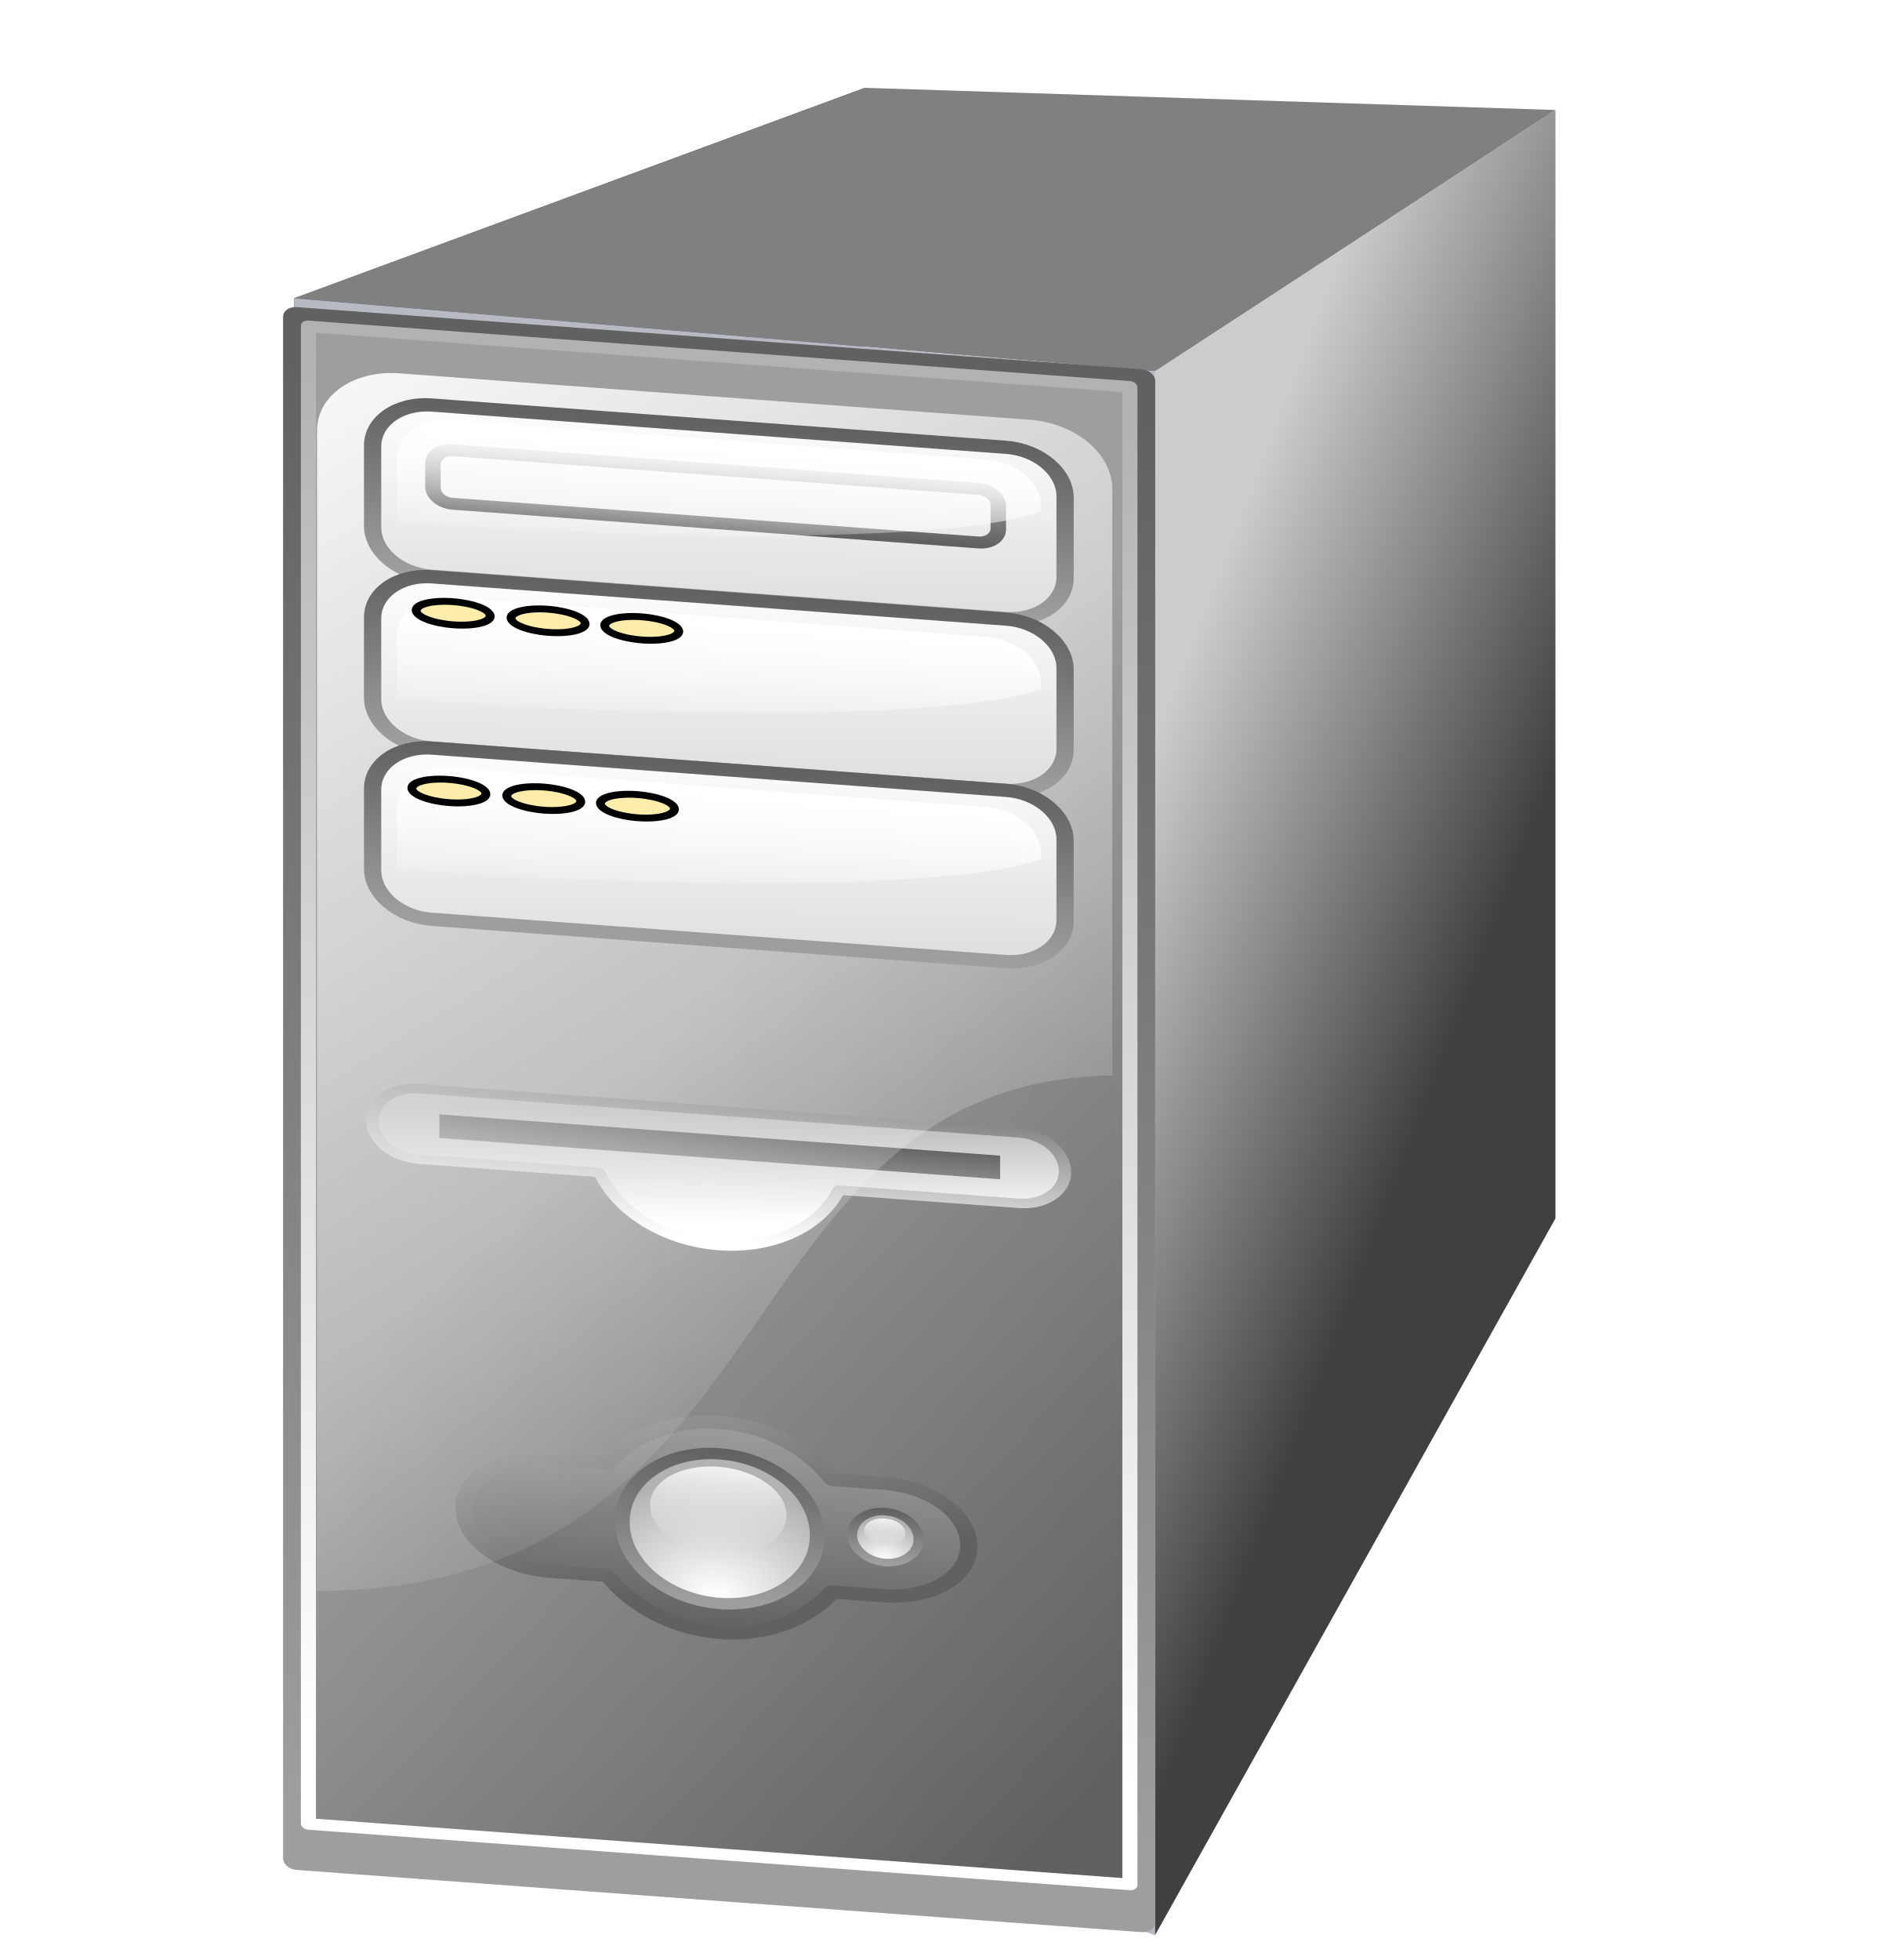
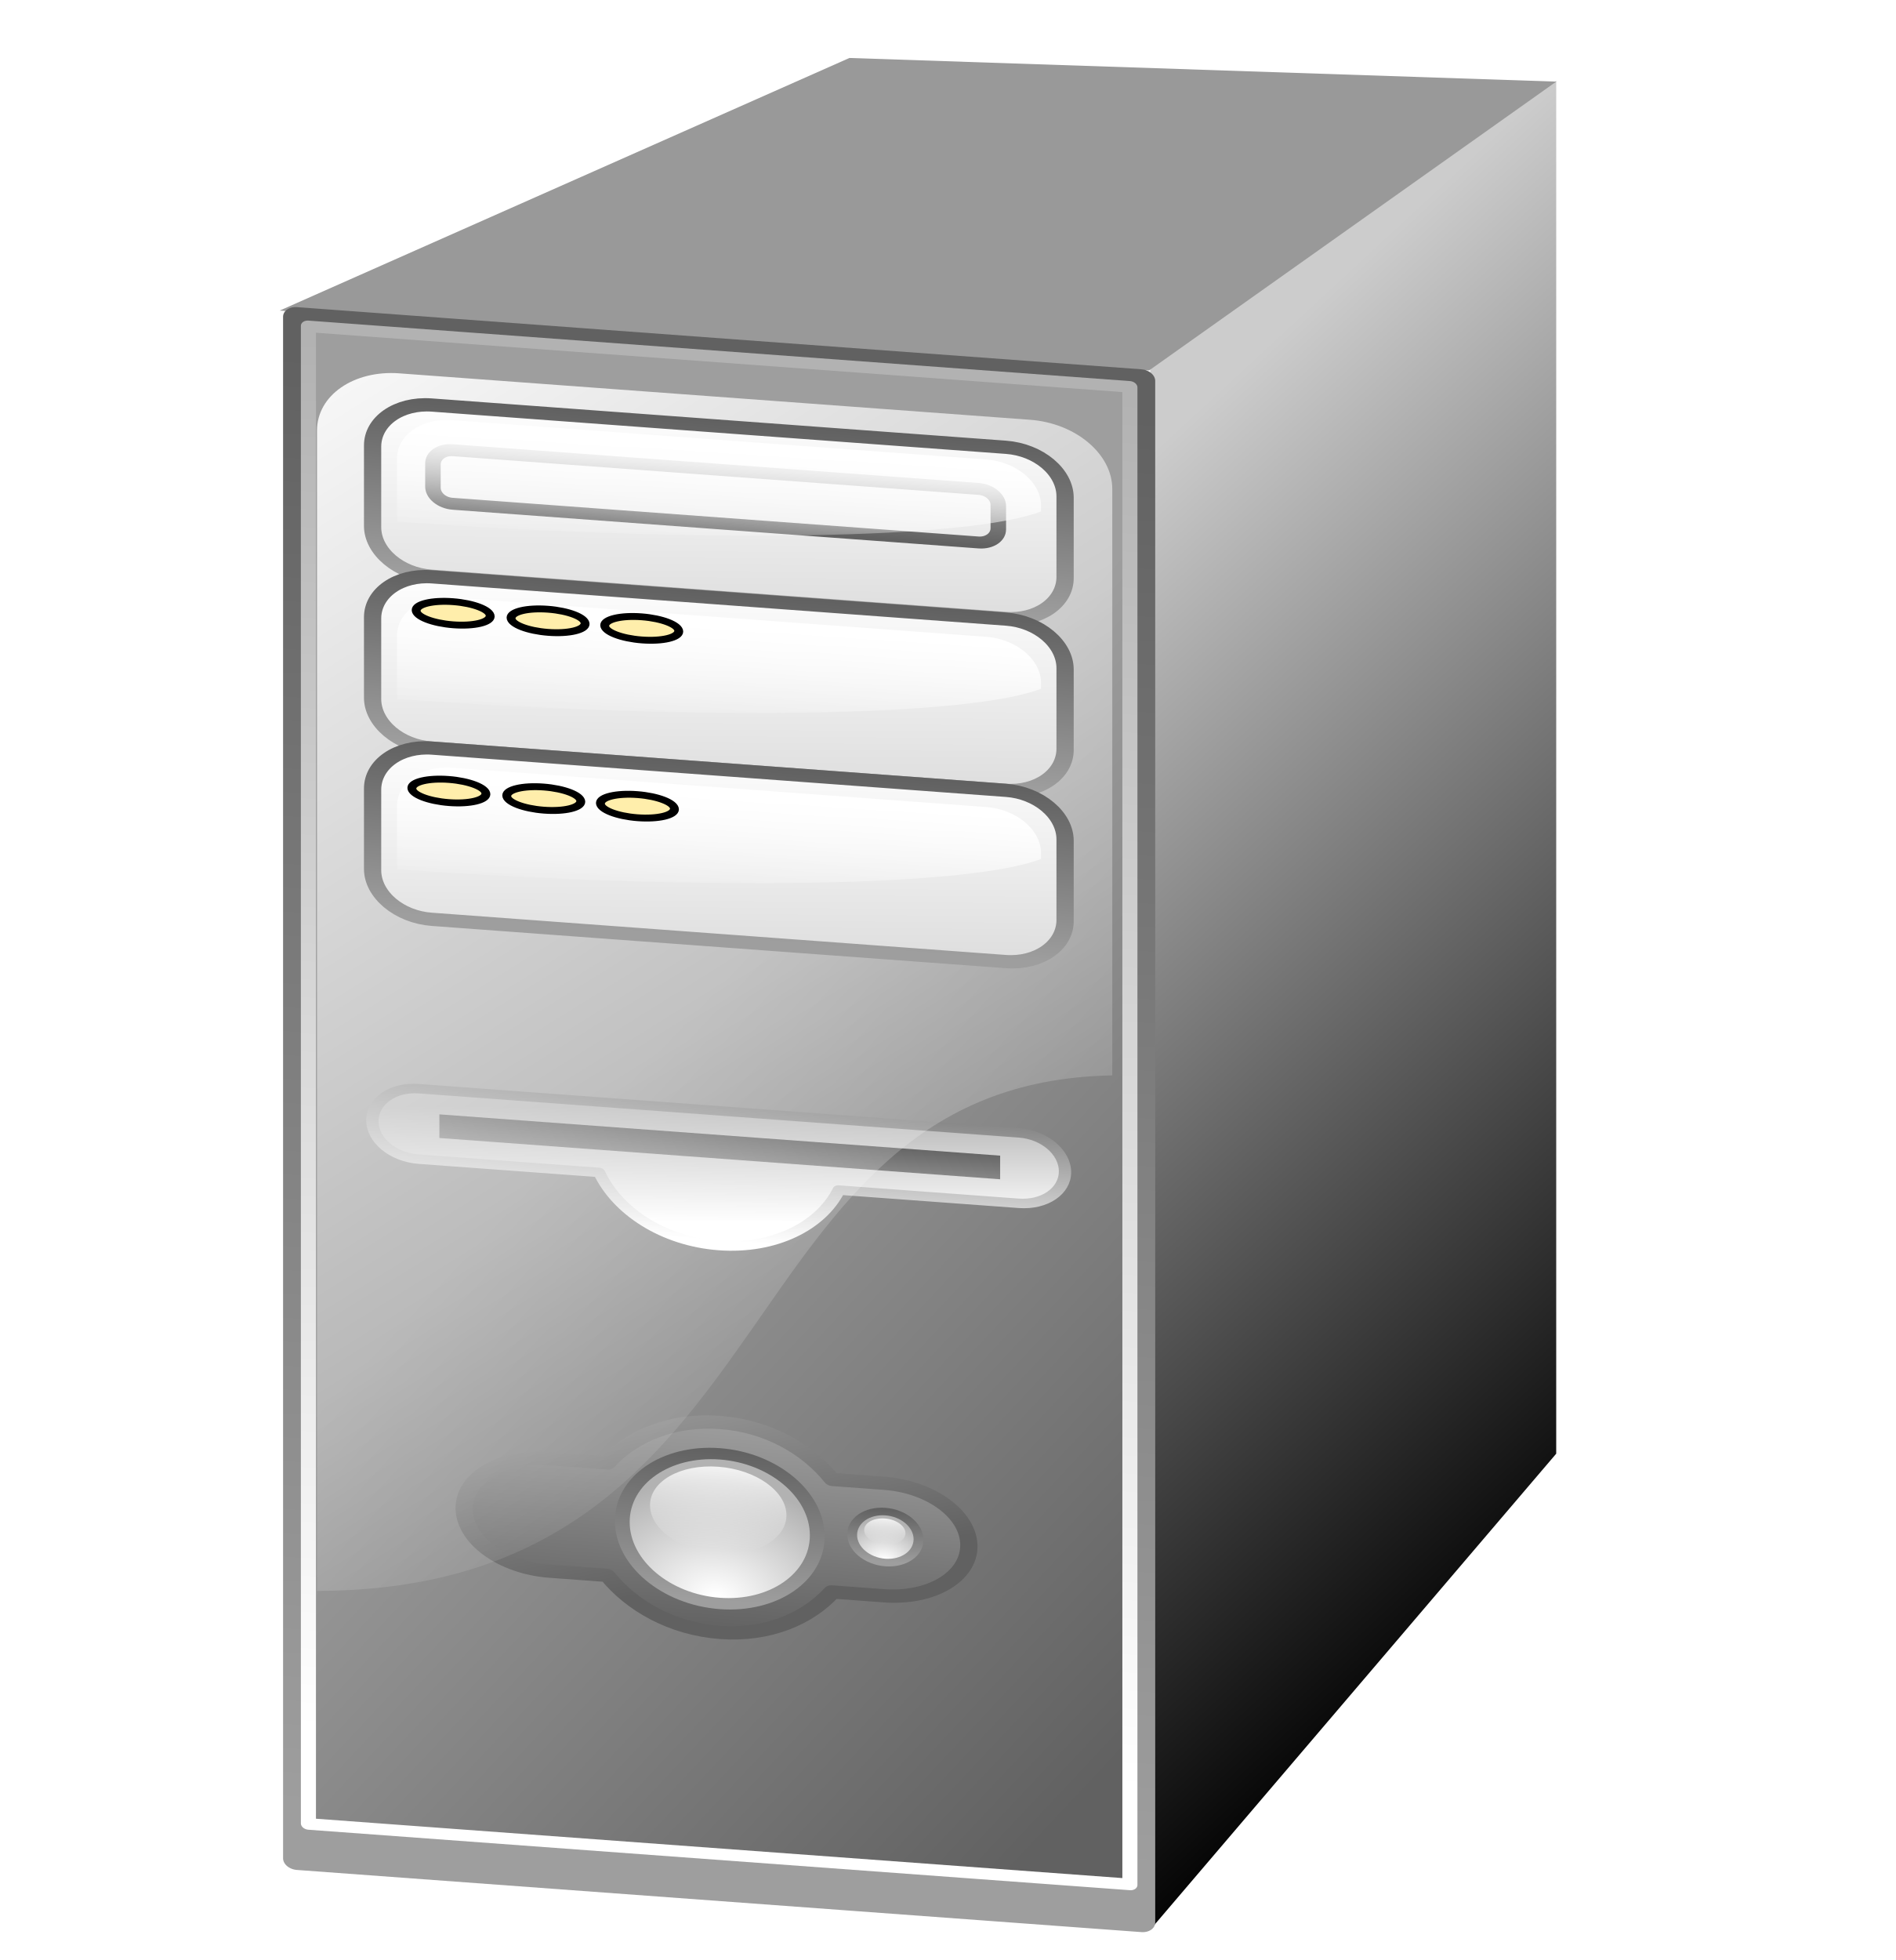
<svg xmlns="http://www.w3.org/2000/svg" xmlns:xlink="http://www.w3.org/1999/xlink" width="119" height="123" viewBox="0.023 -0.342 119 123" overflow="visible" enable-background="new 0.023 -0.342 119 123" xml:space="preserve" id="svg1" version="1.1">
  <defs id="defs168">
-     <linearGradient id="linearGradient4372">
-       <stop style="stop-color:#404040;stop-opacity:1" offset="0" id="stop4374" />
-       <stop style="stop-color:#cccccc;stop-opacity:1" offset="1" id="stop4376" />
-     </linearGradient>
    <linearGradient id="linearGradient2049">
      <stop offset="0.034" style="stop-color:#00ff00;stop-opacity:1;" id="stop2050" />
      <stop offset="1" style="stop-color:#009700;stop-opacity:1;" id="stop2051" />
    </linearGradient>
    <linearGradient id="linearGradient2020">
      <stop offset="0" style="stop-color:#9e9e9e;stop-opacity:1;" id="stop2022" />
      <stop offset="1" style="stop-color:#616161;stop-opacity:1;" id="stop2021" />
    </linearGradient>
    <linearGradient id="linearGradient2017">
      <stop offset="0" style="stop-color:#9e9e9e;stop-opacity:1;" id="stop2019" />
      <stop offset="1" style="stop-color:#616161;stop-opacity:1;" id="stop2018" />
    </linearGradient>
    <linearGradient id="linearGradient2001">
      <stop offset="0.034" style="stop-color:#ffffff;stop-opacity:1;" id="stop2003" />
      <stop offset="1" style="stop-color:#878787;stop-opacity:1;" id="stop2002" />
    </linearGradient>
    <linearGradient id="linearGradient1987">
      <stop offset="0.034" style="stop-color:#ffffff;stop-opacity:1;" id="stop1989" />
      <stop offset="1" style="stop-color:#b2b2b2;stop-opacity:1;" id="stop1988" />
    </linearGradient>
    <linearGradient id="linearGradient1939">
      <stop offset="0" style="stop-color:#ffffff;stop-opacity:1;" id="stop1941" />
      <stop offset="1" style="stop-color:#cfcfcf;stop-opacity:1;" id="stop1940" />
    </linearGradient>
    <linearGradient id="linearGradient1925">
      <stop offset="0" style="stop-color:#ffffff;stop-opacity:1;" id="stop1927" />
      <stop offset="1" style="stop-color:#ffffff;stop-opacity:0;" id="stop1926" />
    </linearGradient>
    <linearGradient id="linearGradient1910">
      <stop offset="0.034" style="stop-color:#ffffff;stop-opacity:1;" id="stop1912" />
      <stop offset="1" style="stop-color:#b2b2b2;stop-opacity:1;" id="stop1911" />
    </linearGradient>
    <linearGradient id="linearGradient1902">
      <stop offset="0" style="stop-color:#9e9e9e;stop-opacity:1;" id="stop1904" />
      <stop offset="1" style="stop-color:#616161;stop-opacity:1;" id="stop1903" />
    </linearGradient>
    <linearGradient id="linearGradient1895">
      <stop offset="0" style="stop-color:#cccccc;stop-opacity:1;" id="stop1897" />
      <stop offset="1" style="stop-color:#616161;stop-opacity:1;" id="stop1896" />
    </linearGradient>
    <linearGradient xlink:href="#linearGradient1902" id="linearGradient1894" gradientTransform="matrix(0.654378,0,0,1.528169,-53.38656,4.949747)" x1="167.027" y1="72.893" x2="167.027" y2="7.541" gradientUnits="userSpaceOnUse" />
    <linearGradient xlink:href="#linearGradient1902" id="linearGradient1901" gradientTransform="matrix(0.654378,0,0,1.528169,-51.89054,8.512495)" x1="131.02" y1="69.246" x2="131.02" y2="6.213" gradientUnits="userSpaceOnUse" />
    <linearGradient xlink:href="#linearGradient1925" id="linearGradient1924" gradientTransform="scale(0.73936,1.352522)" x1="108.457" y1="33.613" x2="134.875" y2="60.464" gradientUnits="userSpaceOnUse" />
    <linearGradient xlink:href="#linearGradient1902" id="linearGradient1928" gradientUnits="userSpaceOnUse" gradientTransform="matrix(0.680613,0,0,1.587269,-57.96372,7.621996)" x1="151.293" y1="29.794" x2="174.058" y2="65.576" />
    <linearGradient xlink:href="#linearGradient1910" id="linearGradient1929" gradientUnits="userSpaceOnUse" gradientTransform="matrix(0.664503,0,0,1.562217,-53.75361,8.896088)" x1="147.334" y1="66.202" x2="147.334" y2="5.227" />
    <linearGradient xlink:href="#linearGradient1902" id="linearGradient1934" gradientTransform="matrix(1.587228,0,0,0.528679,-51.89054,10.45774)" x1="59.365" y1="40.895" x2="59.437" y2="19.193" gradientUnits="userSpaceOnUse" />
    <linearGradient xlink:href="#linearGradient1939" id="linearGradient1938" gradientTransform="matrix(1.718143,0,0,0.582024,-51.89054,8.512495)" x1="47.611" y1="20.174" x2="56.111" y2="53.457" gradientUnits="userSpaceOnUse" />
    <linearGradient xlink:href="#linearGradient1939" id="linearGradient1943" gradientUnits="userSpaceOnUse" gradientTransform="matrix(1.718143,0,0,0.582024,-51.89054,19.86731)" x1="47.611" y1="20.174" x2="56.111" y2="53.457" />
    <linearGradient xlink:href="#linearGradient1902" id="linearGradient1944" gradientUnits="userSpaceOnUse" gradientTransform="matrix(1.587228,0,0,0.528679,-51.89054,21.81256)" x1="59.365" y1="40.895" x2="59.437" y2="19.193" />
    <linearGradient xlink:href="#linearGradient1939" id="linearGradient1946" gradientUnits="userSpaceOnUse" gradientTransform="matrix(1.718143,0,0,0.582024,-51.89054,31.18488)" x1="47.611" y1="20.174" x2="56.111" y2="53.457" />
    <linearGradient xlink:href="#linearGradient1902" id="linearGradient1947" gradientUnits="userSpaceOnUse" gradientTransform="matrix(1.587228,0,0,0.528679,-51.89054,33.13013)" x1="59.365" y1="40.895" x2="59.437" y2="19.193" />
    <linearGradient xlink:href="#linearGradient1902" id="linearGradient1960" gradientTransform="matrix(2.355136,0,0,0.343274,-46.91513,8.095102)" x1="37.82" y1="45.16" x2="37.82" y2="56.679" gradientUnits="userSpaceOnUse" />
    <linearGradient xlink:href="#linearGradient1925" id="linearGradient1967" gradientTransform="matrix(2.012157,0,0,0.429642,-46.58116,-3.572462)" x1="42.007" y1="60.076" x2="42.267" y2="77.76" gradientUnits="userSpaceOnUse" />
    <linearGradient xlink:href="#linearGradient1925" id="linearGradient1971" gradientUnits="userSpaceOnUse" gradientTransform="matrix(2.012157,0,0,0.429642,-46.58116,8.146287)" x1="42.007" y1="60.076" x2="42.267" y2="77.76" />
    <linearGradient xlink:href="#linearGradient1925" id="linearGradient1973" gradientUnits="userSpaceOnUse" gradientTransform="matrix(2.012157,0,0,0.429642,-46.58116,19.39629)" x1="42.007" y1="60.076" x2="42.267" y2="77.76" />
    <linearGradient xlink:href="#linearGradient1939" id="linearGradient1977" gradientUnits="userSpaceOnUse" gradientTransform="matrix(1.718143,0,0,0.23394,1.496018,65.51328)" x1="47.611" y1="20.174" x2="56.111" y2="53.457" />
    <linearGradient xlink:href="#linearGradient1902" id="linearGradient1978" gradientUnits="userSpaceOnUse" gradientTransform="matrix(1.587228,0,0,0.212498,1.496018,66.29516)" x1="59.365" y1="40.895" x2="59.437" y2="19.193" />
    <linearGradient xlink:href="#linearGradient1939" id="linearGradient1980" gradientUnits="userSpaceOnUse" gradientTransform="matrix(1.718143,0,0,0.240258,1.496018,63.59053)" x1="47.611" y1="20.174" x2="56.111" y2="53.457" />
    <linearGradient xlink:href="#linearGradient1902" id="linearGradient1981" gradientUnits="userSpaceOnUse" gradientTransform="matrix(1.587228,0,0,0.218238,1.496018,64.39353)" x1="59.365" y1="40.895" x2="59.437" y2="19.193" />
    <linearGradient xlink:href="#linearGradient1987" id="linearGradient1986" gradientTransform="matrix(1.985915,0,0,0.503546,-53.38656,4.949747)" x1="47.45" y1="137.211" x2="42.389" y2="123.404" gradientUnits="userSpaceOnUse" />
    <linearGradient xlink:href="#linearGradient1902" id="linearGradient1994" gradientTransform="matrix(4.266139,0,0,0.234404,-53.38656,-2.550253)" x1="23.113" y1="311.899" x2="22.389" y2="298.918" gradientUnits="userSpaceOnUse" />
    <linearGradient xlink:href="#linearGradient2001" id="linearGradient2000" gradientTransform="matrix(1.936704,0,0,0.516341,-53.38656,4.949747)" x1="48.538" y1="135.757" x2="48.538" y2="117.738" gradientUnits="userSpaceOnUse" />
    <linearGradient xlink:href="#linearGradient2020" id="linearGradient2016" gradientTransform="matrix(1.339586,0,0,0.746499,-53.38656,4.949747)" x1="72.788" y1="109.271" x2="72.788" y2="128.375" gradientUnits="userSpaceOnUse" />
    <linearGradient xlink:href="#linearGradient2020" id="linearGradient2026" gradientTransform="matrix(1.339586,0,0,0.746499,-53.38656,4.949747)" x1="64.425" y1="109.346" x2="72.758" y2="123.267" gradientUnits="userSpaceOnUse" />
    <linearGradient xlink:href="#linearGradient2017" id="linearGradient2030" x1="97.76" y1="85.921" x2="97.76" y2="75.003" gradientUnits="userSpaceOnUse" gradientTransform="matrix(0.930555,0,0,0.930555,-46.81378,18.60656)" />
    <radialGradient xlink:href="#linearGradient1987" id="radialGradient2034" cx="96.709" cy="85.741" fx="96.709" fy="85.741" r="8.34" gradientUnits="userSpaceOnUse" gradientTransform="matrix(0.930555,0,0,0.930555,-46.81378,18.60656)" />
    <linearGradient xlink:href="#linearGradient1925" id="linearGradient2038" x1="96.291" y1="73.5" x2="96.291" y2="85.462" gradientUnits="userSpaceOnUse" gradientTransform="matrix(0.651143,0,0,0.54085,-19.81747,48.87724)" />
    <linearGradient xlink:href="#linearGradient1925" id="linearGradient2041" gradientUnits="userSpaceOnUse" x1="96.291" y1="73.5" x2="96.291" y2="85.462" gradientTransform="matrix(0.196638,0,0,0.163331,32.67165,79.97969)" />
    <radialGradient xlink:href="#linearGradient1987" id="radialGradient2042" gradientUnits="userSpaceOnUse" cx="96.709" cy="85.741" fx="96.709" fy="85.741" r="8.34" gradientTransform="matrix(0.316799,0,0,0.316799,21.05484,67.939)" />
    <linearGradient xlink:href="#linearGradient2017" id="linearGradient2043" gradientUnits="userSpaceOnUse" x1="97.76" y1="85.921" x2="97.76" y2="75.003" gradientTransform="matrix(0.316799,0,0,0.316799,21.05484,67.939)" />
    <linearGradient xlink:href="#linearGradient1925" id="linearGradient2058" gradientTransform="matrix(0.684984,0,0,1.368438,-50.52969,7.970402)" x1="106.479" y1="3.351" x2="134.771" y2="65.581" gradientUnits="userSpaceOnUse" />
-     <linearGradient xlink:href="#linearGradient4372" id="linearGradient4378" x1="88.411" y1="50.451" x2="67.905" y2="43.225" gradientUnits="userSpaceOnUse" gradientTransform="matrix(1.091833,-0.00516521,0,1.037986,-0.0898534,-5.483419)" />
+     <linearGradient xlink:href="#linearGradient4335" id="linearGradient4341" x1="96.967" y1="120.001" x2="78.129" y2="31.376" gradientUnits="userSpaceOnUse" gradientTransform="matrix(0.9949165,-0.7028712,0,1.025204,-0.1389153,45.84711)" />
+     <linearGradient id="linearGradient4335">
+       <stop style="stop-color:#000000;stop-opacity:1;" offset="0" id="stop4337" />
+       <stop style="stop-color:#cccccc;stop-opacity:1" offset="1" id="stop4339" />
+     </linearGradient>
  </defs>
  <g id="g4293">
-     <g id="g4315" transform="matrix(1,0.09592386,0,1,0,-4.155788)">
-       <g id="g4286" style="opacity:1;fill:#000000;fill-opacity:1;stroke-width:1.402;stroke-linecap:round;stroke-miterlimit:4;stroke-dasharray:none">
-         <path id="path4296" style="fill:#afafde;fill-rule:evenodd;stroke:none;stroke-width:1px;stroke-linecap:butt;stroke-linejoin:round;stroke-opacity:1" d="M 18.483,102.634 72.522,118.302 97.659,70.906 54.314,65.087 Z" points="72.522,118.302 97.659,70.906 54.314,65.087 18.483,102.634 " />
-         <path id="path4288" style="fill:#353564;fill-rule:evenodd;stroke:none;stroke-width:1px;stroke-linecap:butt;stroke-linejoin:round;stroke-opacity:1" d="m 18.483,20.761 0,81.873 35.831,-37.547 0,-60.971 z" points="18.483,102.634 54.314,65.087 54.314,4.116 18.483,20.761 " />
-         <path id="path4298" style="fill:#e9e9ff;fill-rule:evenodd;stroke:none;stroke-width:1px;stroke-linecap:butt;stroke-linejoin:round;stroke-opacity:1" d="m 54.314,4.116 43.346,-2.766 0,69.556 -43.346,-5.818 z" points="97.659,1.35 97.659,70.906 54.314,65.087 54.314,4.116 " />
-         <path id="path4290" style="fill:#808080;fill-rule:evenodd;stroke:none;stroke-width:1px;stroke-linecap:butt;stroke-linejoin:round;stroke-opacity:1" d="M 18.483,20.761 72.522,20.164 97.659,1.35 54.314,4.116 Z" points="72.522,20.164 97.659,1.35 54.314,4.116 18.483,20.761 " />
-         <path id="path4294" style="fill:url(#linearGradient4378);fill-opacity:1;fill-rule:evenodd;stroke:none;stroke-width:1px;stroke-linecap:butt;stroke-linejoin:round;stroke-opacity:1" d="m 72.522,20.164 0,98.138 25.137,-47.397 0,-69.556 z" points="72.522,118.302 97.659,70.906 97.659,1.35 72.522,20.164 " />
-         <path id="path4292" style="opacity:1;fill:#b8bac3;fill-opacity:1" d="m 18.483,20.761 54.04,-0.597 0,98.138 -54.04,-15.668 z" points="72.522,20.164 72.522,118.302 18.483,102.634 18.483,20.761 " />
-       </g>
-     </g>
+     <path style="opacity:1;fill:url(#linearGradient4341);fill-opacity:1;fill-rule:evenodd;stroke:#070707;stroke-width:1.012;stroke-linejoin:round;stroke-miterlimit:4;stroke-dasharray:none;stroke-dashoffset:0;stroke-opacity:0" d="m 72.222,22.729 25.487,-18.005 0,86.16 -25.487,29.88 z" id="rect4333" />
+     <path style="opacity:1;fill:#999999;fill-opacity:1;fill-rule:evenodd;stroke:#070707;stroke-width:1;stroke-linejoin:round;stroke-miterlimit:4;stroke-dasharray:none;stroke-dashoffset:0;stroke-opacity:0" d="M 53.343,3.296 97.712,4.78 72.154,22.904 17.581,19.148 Z" id="rect4346" />
  </g>
  <g id="g4345" transform="matrix(1.237773,0,0,0.9495257,-8.459734,6.538947)">
    <g id="g4380">
      <rect transform="matrix(1,0.09592386,0,1,0,-4.155788)" style="fill:url(#linearGradient1894);fill-opacity:1;stroke:url(#linearGradient1901);stroke-width:1.402;stroke-linecap:round;stroke-linejoin:round;stroke-miterlimit:4;stroke-dasharray:none;stroke-dashoffset:0;stroke-opacity:1" id="rect1269" width="42.827" height="101.886" x="21.91" y="15.807" ry="0" rx="0" />
      <rect transform="matrix(1,0.09592386,0,1,0,-4.155788)" style="fill:url(#linearGradient1928);fill-opacity:1;stroke:url(#linearGradient1929);stroke-width:0.764;stroke-linecap:round;stroke-linejoin:round;stroke-miterlimit:4;stroke-dashoffset:0;stroke-opacity:1" id="rect1905" width="41.66" height="98.975" x="22.494" y="16.323" ry="0" rx="0" />
      <path transform="matrix(1,0.09592386,0,1,0,-4.155788)" style="fill:url(#linearGradient1986);fill-opacity:1;stroke:url(#linearGradient2000);stroke-width:0.625;stroke-linecap:round;stroke-linejoin:round;stroke-miterlimit:4;stroke-dasharray:none;stroke-dashoffset:0;stroke-opacity:1" d="m 28.082,66.168 c -1.295,0 -2.344,1.05 -2.344,2.344 0,1.294 1.049,2.313 2.344,2.312 l 9.156,0 c 0.923,2.479 3.263,4.25 6.062,4.25 2.799,0 5.171,-1.771 6.094,-4.25 l 9.125,0 c 1.295,0 2.344,-1.018 2.344,-2.312 0,-1.294 -1.049,-2.344 -2.344,-2.344 l -30.438,0 z" id="path1975" />
      <rect transform="matrix(1,0.09592386,0,1,0,-4.155788)" style="fill:url(#linearGradient1994);fill-opacity:1;stroke:none;stroke-width:0.875;stroke-linecap:round;stroke-linejoin:round;stroke-miterlimit:4;stroke-dashoffset:0;stroke-opacity:1" id="rect1990" width="28.438" height="1.562" x="29.136" y="67.764" rx="0" ry="1.328" />
      <path transform="matrix(1,0.09592386,0,1,0,-4.155788)" style="fill:url(#linearGradient2016);fill-opacity:1;stroke:url(#linearGradient2026);stroke-width:0.875;stroke-linecap:round;stroke-linejoin:round;stroke-miterlimit:4;stroke-dasharray:none;stroke-dashoffset:0;stroke-opacity:1" d="m 43.363,86.762 c -2.428,0 -4.48,1.327 -5.719,3.219 l -2.938,0 c -2.393,0 -4.312,1.656 -4.312,3.719 0,2.063 1.92,3.719 4.312,3.719 l 2.938,0 c 1.239,1.891 3.29,3.219 5.719,3.219 2.426,0 4.448,-1.331 5.688,-3.219 l 2.625,0 c 2.393,0 4.312,-1.656 4.312,-3.719 0,-2.063 -1.92,-3.719 -4.312,-3.719 l -2.625,0 c -1.24,-1.888 -3.262,-3.219 -5.688,-3.219 z" id="rect2005" />
      <path transform="matrix(1,0.09592386,0,1,0,-4.155788)" style="fill:url(#linearGradient2058);fill-opacity:1;fill-rule:evenodd;stroke:none;stroke-width:0.25pt;stroke-linecap:butt;stroke-linejoin:miter;stroke-opacity:1" d="m 27.106,18.983 c -2.316,0 -4.175,1.859 -4.175,4.175 l 0,76.697 C 47.274,97.453 43.363,64.275 63.261,61.916 l 0,-38.757 c 0,-2.316 -1.859,-4.175 -4.175,-4.175 l -31.98,0 z" id="path2052" />
      <rect transform="matrix(1,0.09592386,0,1,0,-4.155788)" style="fill:url(#linearGradient1938);fill-opacity:1;stroke:url(#linearGradient1934);stroke-width:0.875;stroke-linecap:round;stroke-linejoin:round;stroke-miterlimit:4;stroke-dashoffset:0;stroke-opacity:1" id="rect1930" width="35.118" height="11.318" x="25.749" y="20.92" rx="3" ry="3" />
      <rect transform="matrix(1,0.09592386,0,1,0,-4.155788)" style="fill:url(#linearGradient1943);fill-opacity:1;stroke:url(#linearGradient1944);stroke-width:0.875;stroke-linecap:round;stroke-linejoin:round;stroke-miterlimit:4;stroke-dashoffset:0;stroke-opacity:1" id="rect1942" width="35.118" height="11.318" x="25.749" y="32.274" rx="3" ry="3" />
      <path transform="matrix(1,0.09592386,0,1,0,-4.155788)" style="fill:url(#linearGradient1971);fill-opacity:1;stroke:none;stroke-width:0.875;stroke-linecap:round;stroke-linejoin:round;stroke-miterlimit:4;stroke-dashoffset:0;stroke-opacity:1" d="m 29.778,33.541 c -1.545,0 -2.789,1.244 -2.789,2.789 l 0,4.184 c 15.865,-0.043 29.039,-1.644 32.659,-3.806 l 0,-0.378 c 0,-1.545 -1.244,-2.789 -2.789,-2.789 l -27.08,0 z" id="path1970" />
      <rect transform="matrix(1,0.09592386,0,1,0,-4.155788)" style="fill:url(#linearGradient1946);fill-opacity:1;stroke:url(#linearGradient1947);stroke-width:0.875;stroke-linecap:round;stroke-linejoin:round;stroke-miterlimit:4;stroke-dashoffset:0;stroke-opacity:1" id="rect1945" width="35.118" height="11.318" x="25.749" y="43.592" rx="3" ry="3" />
      <rect transform="matrix(1,0.09592386,0,1,0,-4.155788)" style="fill:none;fill-opacity:1;stroke:url(#linearGradient1960);stroke-width:0.787;stroke-linecap:round;stroke-linejoin:round;stroke-miterlimit:4;stroke-dashoffset:0;stroke-opacity:1" id="rect1948" width="28.672" height="3.54" x="28.809" y="23.804" rx="1" ry="1" />
      <path transform="matrix(1,0.09592386,0,1,0,-4.155788)" style="fill:url(#linearGradient1967);fill-opacity:1;stroke:none;stroke-width:0.875;stroke-linecap:round;stroke-linejoin:round;stroke-miterlimit:4;stroke-dashoffset:0;stroke-opacity:1" d="m 29.778,21.822 c -1.545,0 -2.789,1.244 -2.789,2.789 l 0,4.184 c 15.865,-0.043 29.039,-1.644 32.659,-3.806 l 0,-0.378 c 0,-1.545 -1.244,-2.789 -2.789,-2.789 l -27.08,0 z" id="path1961" />
      <path transform="matrix(1,0.09592386,0,1,0,-4.155788)" style="fill:url(#linearGradient1973);fill-opacity:1;stroke:none;stroke-width:0.875;stroke-linecap:round;stroke-linejoin:round;stroke-miterlimit:4;stroke-dashoffset:0;stroke-opacity:1" d="m 29.778,44.791 c -1.545,0 -2.789,1.244 -2.789,2.789 l 0,4.184 c 15.865,-0.043 29.039,-1.644 32.659,-3.806 l 0,-0.378 c 0,-1.545 -1.244,-2.789 -2.789,-2.789 l -27.08,0 z" id="path1972" />
      <circle transform="matrix(1,0.09592386,0,1,0,-4.155788)" style="fill:url(#radialGradient2034);fill-opacity:1;stroke:url(#linearGradient2030);stroke-width:0.75;stroke-linecap:round;stroke-linejoin:round;stroke-miterlimit:4;stroke-dasharray:none;stroke-dashoffset:0;stroke-opacity:1" id="path2004" cx="43.355" cy="93.78" r="4.944" />
      <ellipse transform="matrix(1,0.09592386,0,1,0,-4.155788)" style="fill:url(#linearGradient2038);fill-opacity:1;stroke:none;stroke-width:0.806;stroke-linecap:round;stroke-linejoin:round;stroke-miterlimit:4;stroke-dashoffset:0;stroke-opacity:1" id="path2035" cx="43.277" cy="92.569" rx="3.459" ry="2.873" />
      <circle transform="matrix(1,0.09592386,0,1,0,-4.155788)" style="fill:url(#radialGradient2042);fill-opacity:1;stroke:url(#linearGradient2043);stroke-width:0.5;stroke-linecap:round;stroke-linejoin:round;stroke-miterlimit:4;stroke-dasharray:none;stroke-dashoffset:0;stroke-opacity:1" id="path2039" cx="51.752" cy="93.531" r="1.683" />
      <ellipse transform="matrix(1,0.09592386,0,1,0,-4.155788)" style="fill:url(#linearGradient2041);fill-opacity:1;stroke:none;stroke-width:0.806;stroke-linecap:round;stroke-linejoin:round;stroke-miterlimit:4;stroke-dashoffset:0;stroke-opacity:1" id="path2040" cx="51.725" cy="93.174" rx="1.045" ry="0.868" />
      <ellipse style="opacity:1;fill:#ffeeaa;fill-opacity:0.985;stroke:#000000;stroke-width:0.453;stroke-miterlimit:4;stroke-dasharray:none;stroke-opacity:1" id="path4374" cx="29.983" cy="30.308" rx="1.887" ry="0.764" transform="matrix(0.9950664,0.09921123,0,1,0,0)" />
      <ellipse style="opacity:1;fill:#ffeeaa;fill-opacity:0.985;stroke:#000000;stroke-width:0.453;stroke-miterlimit:4;stroke-dasharray:none;stroke-opacity:1" id="path4374-3" cx="34.82" cy="30.328" rx="1.887" ry="0.764" transform="matrix(0.9950664,0.09921123,0,1,0,0)" />
      <ellipse style="opacity:1;fill:#ffeeaa;fill-opacity:0.985;stroke:#000000;stroke-width:0.453;stroke-miterlimit:4;stroke-dasharray:none;stroke-opacity:1" id="path4374-5" cx="39.593" cy="30.355" rx="1.887" ry="0.764" transform="matrix(0.9950664,0.09921123,0,1,0,0)" />
      <ellipse style="opacity:1;fill:#ffeeaa;fill-opacity:0.985;stroke:#000000;stroke-width:0.453;stroke-miterlimit:4;stroke-dasharray:none;stroke-opacity:1" id="path4374-6" cx="29.764" cy="42.08" rx="1.887" ry="0.764" transform="matrix(0.9950664,0.09921123,0,1,0,0)" />
      <ellipse style="opacity:1;fill:#ffeeaa;fill-opacity:0.985;stroke:#000000;stroke-width:0.453;stroke-miterlimit:4;stroke-dasharray:none;stroke-opacity:1" id="path4374-3-2" cx="34.6" cy="42.1" rx="1.887" ry="0.764" transform="matrix(0.9950664,0.09921123,0,1,0,0)" />
      <ellipse style="opacity:1;fill:#ffeeaa;fill-opacity:0.985;stroke:#000000;stroke-width:0.453;stroke-miterlimit:4;stroke-dasharray:none;stroke-opacity:1" id="path4374-5-9" cx="39.374" cy="42.127" rx="1.887" ry="0.764" transform="matrix(0.9950664,0.09921123,0,1,0,0)" />
    </g>
  </g>
</svg>
